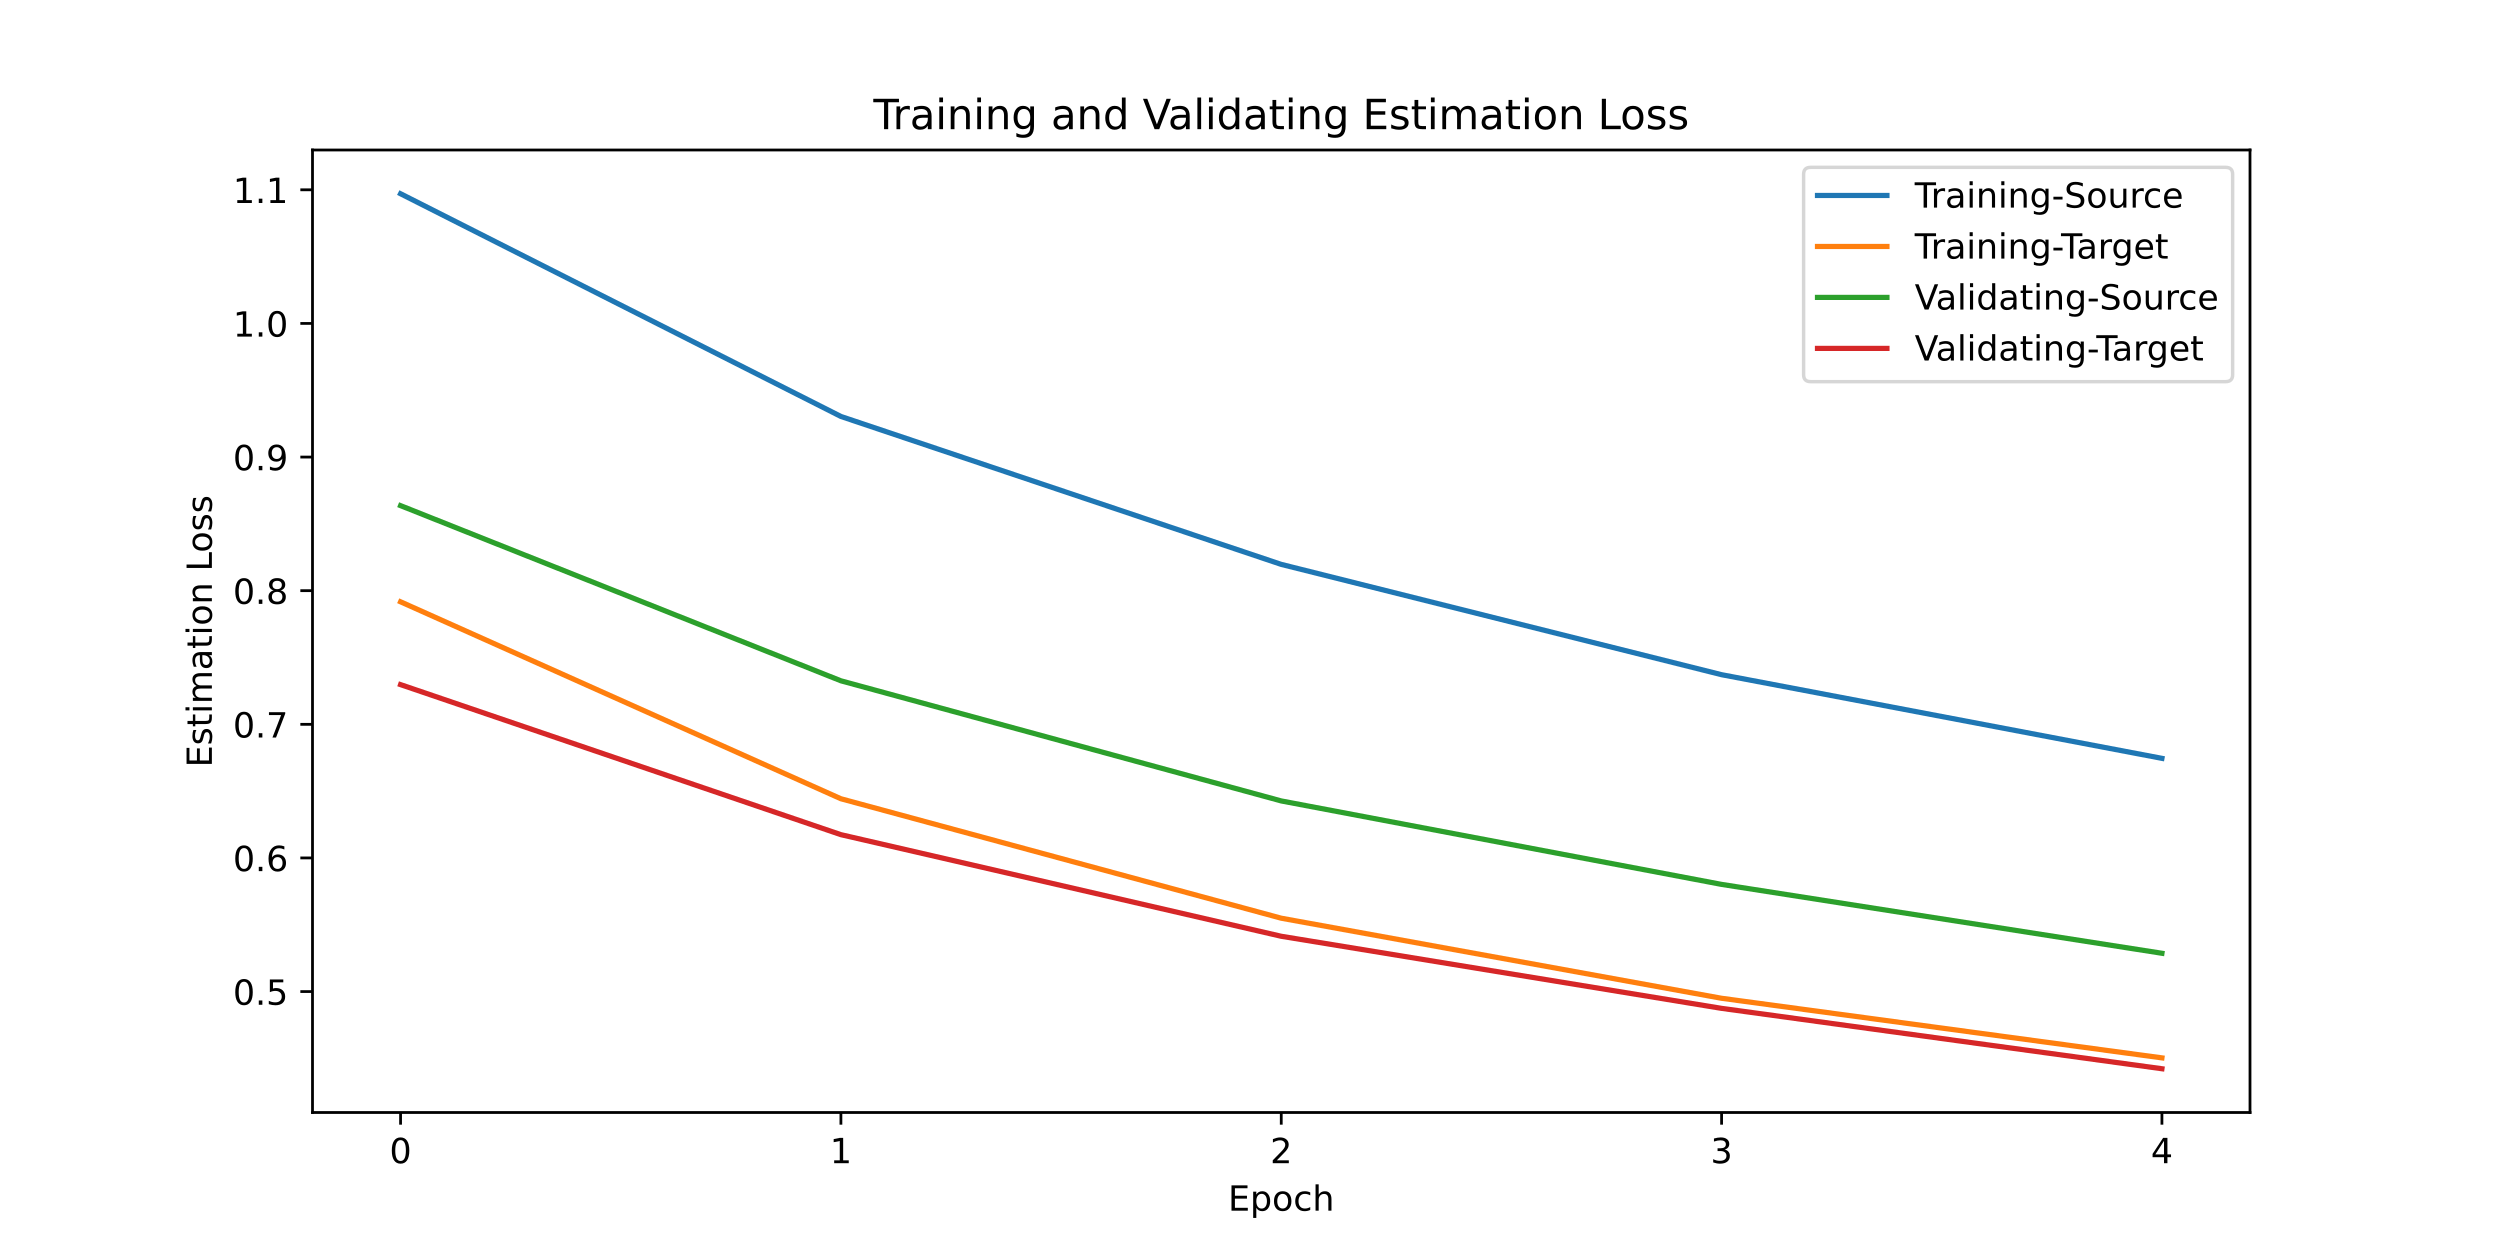
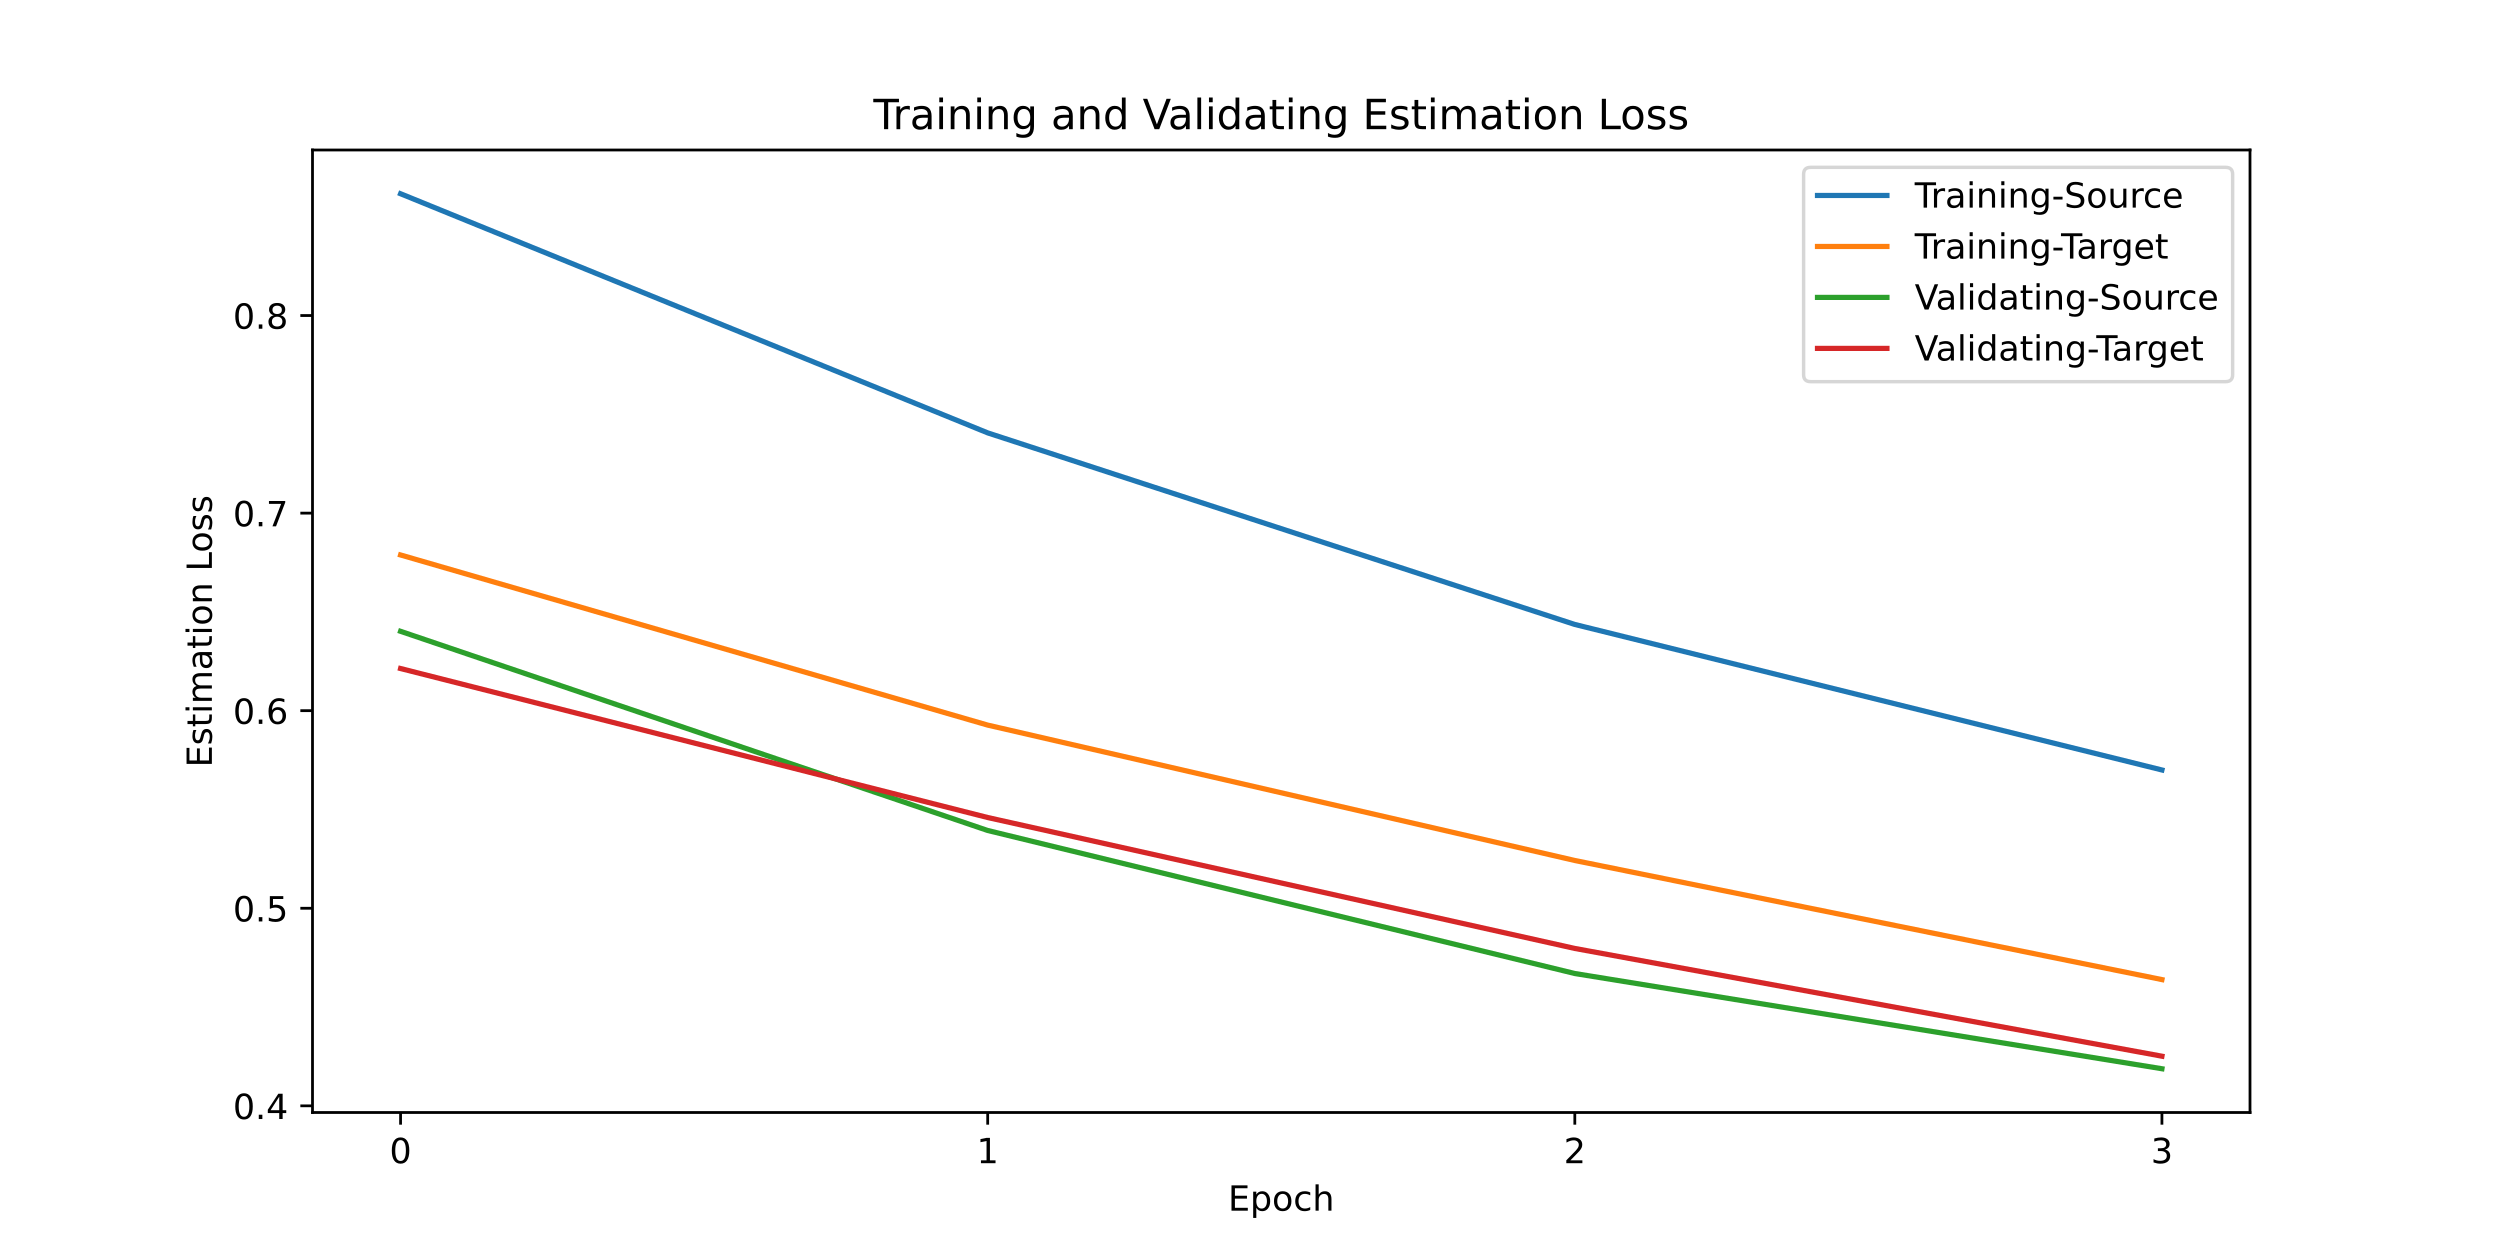
<svg xmlns="http://www.w3.org/2000/svg" xmlns:xlink="http://www.w3.org/1999/xlink" width="720pt" height="360pt" viewBox="0 0 720 360" version="1.1">
  <defs>
    <style type="text/css">*{stroke-linejoin: round; stroke-linecap: butt}</style>
  </defs>
  <g id="figure_1">
    <g id="patch_1">
      <path d="M 0 360  L 720 360  L 720 0  L 0 0  z " style="fill: #ffffff" />
    </g>
    <g id="axes_1">
      <g id="patch_2">
        <path d="M 90 320.4  L 648 320.4  L 648 43.2  L 90 43.2  z " style="fill: #ffffff" />
      </g>
      <g id="matplotlib.axis_1">
        <g id="xtick_1">
          <g id="line2d_1">
            <defs>
-               <path id="m430a8538c3" d="M 0 0  L 0 3.5  " style="stroke: #000000; stroke-width: 0.8" />
-             </defs>
-             <g>
-               <use xlink:href="#m430a8538c3" x="115.364" y="320.4" style="stroke: #000000; stroke-width: 0.8" />
+               <path id="mfe11e1d7d5" d="M 0 0  L 0 3.5  " style="stroke: #000000; stroke-width: 0.8" />
+             </defs>
+             <g>
+               <use xlink:href="#mfe11e1d7d5" x="115.364" y="320.4" style="stroke: #000000; stroke-width: 0.8" />
            </g>
          </g>
          <g id="text_1">
            <g transform="translate(112.1824 334.9984) scale(0.1 -0.1)">
              <defs>
                <path id="DejaVuSans-30" d="M 2034 4250  Q 1547 4250 1301 3770  Q 1056 3291 1056 2328  Q 1056 1369 1301 889  Q 1547 409 2034 409  Q 2525 409 2770 889  Q 3016 1369 3016 2328  Q 3016 3291 2770 3770  Q 2525 4250 2034 4250  z M 2034 4750  Q 2819 4750 3233 4129  Q 3647 3509 3647 2328  Q 3647 1150 3233 529  Q 2819 -91 2034 -91  Q 1250 -91 836 529  Q 422 1150 422 2328  Q 422 3509 836 4129  Q 1250 4750 2034 4750  z " transform="scale(0.015625)" />
              </defs>
              <use xlink:href="#DejaVuSans-30" />
            </g>
          </g>
        </g>
        <g id="xtick_2">
          <g id="line2d_2">
            <g>
-               <use xlink:href="#m430a8538c3" x="242.182" y="320.4" style="stroke: #000000; stroke-width: 0.8" />
+               <use xlink:href="#mfe11e1d7d5" x="284.455" y="320.4" style="stroke: #000000; stroke-width: 0.8" />
            </g>
          </g>
          <g id="text_2">
-             <g transform="translate(239.0006 334.9984) scale(0.1 -0.1)">
+             <g transform="translate(281.2733 334.9984) scale(0.1 -0.1)">
              <defs>
                <path id="DejaVuSans-31" d="M 794 531  L 1825 531  L 1825 4091  L 703 3866  L 703 4441  L 1819 4666  L 2450 4666  L 2450 531  L 3481 531  L 3481 0  L 794 0  L 794 531  z " transform="scale(0.015625)" />
              </defs>
              <use xlink:href="#DejaVuSans-31" />
            </g>
          </g>
        </g>
        <g id="xtick_3">
          <g id="line2d_3">
            <g>
-               <use xlink:href="#m430a8538c3" x="369" y="320.4" style="stroke: #000000; stroke-width: 0.8" />
+               <use xlink:href="#mfe11e1d7d5" x="453.545" y="320.4" style="stroke: #000000; stroke-width: 0.8" />
            </g>
          </g>
          <g id="text_3">
-             <g transform="translate(365.8188 334.9984) scale(0.1 -0.1)">
+             <g transform="translate(450.3642 334.9984) scale(0.1 -0.1)">
              <defs>
                <path id="DejaVuSans-32" d="M 1228 531  L 3431 531  L 3431 0  L 469 0  L 469 531  Q 828 903 1448 1529  Q 2069 2156 2228 2338  Q 2531 2678 2651 2914  Q 2772 3150 2772 3378  Q 2772 3750 2511 3984  Q 2250 4219 1831 4219  Q 1534 4219 1204 4116  Q 875 4013 500 3803  L 500 4441  Q 881 4594 1212 4672  Q 1544 4750 1819 4750  Q 2544 4750 2975 4387  Q 3406 4025 3406 3419  Q 3406 3131 3298 2873  Q 3191 2616 2906 2266  Q 2828 2175 2409 1742  Q 1991 1309 1228 531  z " transform="scale(0.015625)" />
              </defs>
              <use xlink:href="#DejaVuSans-32" />
            </g>
          </g>
        </g>
        <g id="xtick_4">
          <g id="line2d_4">
            <g>
-               <use xlink:href="#m430a8538c3" x="495.818" y="320.4" style="stroke: #000000; stroke-width: 0.8" />
+               <use xlink:href="#mfe11e1d7d5" x="622.636" y="320.4" style="stroke: #000000; stroke-width: 0.8" />
            </g>
          </g>
          <g id="text_4">
-             <g transform="translate(492.6369 334.9984) scale(0.1 -0.1)">
+             <g transform="translate(619.4551 334.9984) scale(0.1 -0.1)">
              <defs>
                <path id="DejaVuSans-33" d="M 2597 2516  Q 3050 2419 3304 2112  Q 3559 1806 3559 1356  Q 3559 666 3084 287  Q 2609 -91 1734 -91  Q 1441 -91 1130 -33  Q 819 25 488 141  L 488 750  Q 750 597 1062 519  Q 1375 441 1716 441  Q 2309 441 2620 675  Q 2931 909 2931 1356  Q 2931 1769 2642 2001  Q 2353 2234 1838 2234  L 1294 2234  L 1294 2753  L 1863 2753  Q 2328 2753 2575 2939  Q 2822 3125 2822 3475  Q 2822 3834 2567 4026  Q 2313 4219 1838 4219  Q 1578 4219 1281 4162  Q 984 4106 628 3988  L 628 4550  Q 988 4650 1302 4700  Q 1616 4750 1894 4750  Q 2613 4750 3031 4423  Q 3450 4097 3450 3541  Q 3450 3153 3228 2886  Q 3006 2619 2597 2516  z " transform="scale(0.015625)" />
              </defs>
              <use xlink:href="#DejaVuSans-33" />
            </g>
          </g>
        </g>
-         <g id="xtick_5">
-           <g id="line2d_5">
-             <g>
-               <use xlink:href="#m430a8538c3" x="622.636" y="320.4" style="stroke: #000000; stroke-width: 0.8" />
-             </g>
-           </g>
-           <g id="text_5">
-             <g transform="translate(619.4551 334.9984) scale(0.1 -0.1)">
-               <defs>
-                 <path id="DejaVuSans-34" d="M 2419 4116  L 825 1625  L 2419 1625  L 2419 4116  z M 2253 4666  L 3047 4666  L 3047 1625  L 3713 1625  L 3713 1100  L 3047 1100  L 3047 0  L 2419 0  L 2419 1100  L 313 1100  L 313 1709  L 2253 4666  z " transform="scale(0.015625)" />
-               </defs>
-               <use xlink:href="#DejaVuSans-34" />
-             </g>
-           </g>
-         </g>
-         <g id="text_6">
+         <g id="text_5">
          <g transform="translate(353.6891 348.6766) scale(0.1 -0.1)">
            <defs>
              <path id="DejaVuSans-45" d="M 628 4666  L 3578 4666  L 3578 4134  L 1259 4134  L 1259 2753  L 3481 2753  L 3481 2222  L 1259 2222  L 1259 531  L 3634 531  L 3634 0  L 628 0  L 628 4666  z " transform="scale(0.015625)" />
              <path id="DejaVuSans-70" d="M 1159 525  L 1159 -1331  L 581 -1331  L 581 3500  L 1159 3500  L 1159 2969  Q 1341 3281 1617 3432  Q 1894 3584 2278 3584  Q 2916 3584 3314 3078  Q 3713 2572 3713 1747  Q 3713 922 3314 415  Q 2916 -91 2278 -91  Q 1894 -91 1617 61  Q 1341 213 1159 525  z M 3116 1747  Q 3116 2381 2855 2742  Q 2594 3103 2138 3103  Q 1681 3103 1420 2742  Q 1159 2381 1159 1747  Q 1159 1113 1420 752  Q 1681 391 2138 391  Q 2594 391 2855 752  Q 3116 1113 3116 1747  z " transform="scale(0.015625)" />
              <path id="DejaVuSans-6f" d="M 1959 3097  Q 1497 3097 1228 2736  Q 959 2375 959 1747  Q 959 1119 1226 758  Q 1494 397 1959 397  Q 2419 397 2687 759  Q 2956 1122 2956 1747  Q 2956 2369 2687 2733  Q 2419 3097 1959 3097  z M 1959 3584  Q 2709 3584 3137 3096  Q 3566 2609 3566 1747  Q 3566 888 3137 398  Q 2709 -91 1959 -91  Q 1206 -91 779 398  Q 353 888 353 1747  Q 353 2609 779 3096  Q 1206 3584 1959 3584  z " transform="scale(0.015625)" />
              <path id="DejaVuSans-63" d="M 3122 3366  L 3122 2828  Q 2878 2963 2633 3030  Q 2388 3097 2138 3097  Q 1578 3097 1268 2742  Q 959 2388 959 1747  Q 959 1106 1268 751  Q 1578 397 2138 397  Q 2388 397 2633 464  Q 2878 531 3122 666  L 3122 134  Q 2881 22 2623 -34  Q 2366 -91 2075 -91  Q 1284 -91 818 406  Q 353 903 353 1747  Q 353 2603 823 3093  Q 1294 3584 2113 3584  Q 2378 3584 2631 3529  Q 2884 3475 3122 3366  z " transform="scale(0.015625)" />
              <path id="DejaVuSans-68" d="M 3513 2113  L 3513 0  L 2938 0  L 2938 2094  Q 2938 2591 2744 2837  Q 2550 3084 2163 3084  Q 1697 3084 1428 2787  Q 1159 2491 1159 1978  L 1159 0  L 581 0  L 581 4863  L 1159 4863  L 1159 2956  Q 1366 3272 1645 3428  Q 1925 3584 2291 3584  Q 2894 3584 3203 3211  Q 3513 2838 3513 2113  z " transform="scale(0.015625)" />
            </defs>
            <use xlink:href="#DejaVuSans-45" />
            <use xlink:href="#DejaVuSans-70" transform="translate(63.18359 0)" />
            <use xlink:href="#DejaVuSans-6f" transform="translate(126.6602 0)" />
            <use xlink:href="#DejaVuSans-63" transform="translate(187.8418 0)" />
            <use xlink:href="#DejaVuSans-68" transform="translate(242.8223 0)" />
          </g>
        </g>
      </g>
      <g id="matplotlib.axis_2">
        <g id="ytick_1">
+           <g id="line2d_5">
+             <defs>
+               <path id="mef2311e9e9" d="M 0 0  L -3.5 0  " style="stroke: #000000; stroke-width: 0.8" />
+             </defs>
+             <g>
+               <use xlink:href="#mef2311e9e9" x="90" y="318.48" style="stroke: #000000; stroke-width: 0.8" />
+             </g>
+           </g>
+           <g id="text_6">
+             <g transform="translate(67.09687 322.2797) scale(0.1 -0.1)">
+               <defs>
+                 <path id="DejaVuSans-2e" d="M 684 794  L 1344 794  L 1344 0  L 684 0  L 684 794  z " transform="scale(0.015625)" />
+                 <path id="DejaVuSans-34" d="M 2419 4116  L 825 1625  L 2419 1625  L 2419 4116  z M 2253 4666  L 3047 4666  L 3047 1625  L 3713 1625  L 3713 1100  L 3047 1100  L 3047 0  L 2419 0  L 2419 1100  L 313 1100  L 313 1709  L 2253 4666  z " transform="scale(0.015625)" />
+               </defs>
+               <use xlink:href="#DejaVuSans-30" />
+               <use xlink:href="#DejaVuSans-2e" transform="translate(63.62305 0)" />
+               <use xlink:href="#DejaVuSans-34" transform="translate(95.41016 0)" />
+             </g>
+           </g>
+         </g>
+         <g id="ytick_2">
          <g id="line2d_6">
-             <defs>
-               <path id="mf5badcfd2b" d="M 0 0  L -3.5 0  " style="stroke: #000000; stroke-width: 0.8" />
-             </defs>
-             <g>
-               <use xlink:href="#mf5badcfd2b" x="90" y="285.573" style="stroke: #000000; stroke-width: 0.8" />
+             <g>
+               <use xlink:href="#mef2311e9e9" x="90" y="261.579" style="stroke: #000000; stroke-width: 0.8" />
            </g>
          </g>
          <g id="text_7">
-             <g transform="translate(67.09687 289.3718) scale(0.1 -0.1)">
-               <defs>
-                 <path id="DejaVuSans-2e" d="M 684 794  L 1344 794  L 1344 0  L 684 0  L 684 794  z " transform="scale(0.015625)" />
+             <g transform="translate(67.09687 265.3786) scale(0.1 -0.1)">
+               <defs>
                <path id="DejaVuSans-35" d="M 691 4666  L 3169 4666  L 3169 4134  L 1269 4134  L 1269 2991  Q 1406 3038 1543 3061  Q 1681 3084 1819 3084  Q 2600 3084 3056 2656  Q 3513 2228 3513 1497  Q 3513 744 3044 326  Q 2575 -91 1722 -91  Q 1428 -91 1123 -41  Q 819 9 494 109  L 494 744  Q 775 591 1075 516  Q 1375 441 1709 441  Q 2250 441 2565 725  Q 2881 1009 2881 1497  Q 2881 1984 2565 2268  Q 2250 2553 1709 2553  Q 1456 2553 1204 2497  Q 953 2441 691 2322  L 691 4666  z " transform="scale(0.015625)" />
              </defs>
              <use xlink:href="#DejaVuSans-30" />
              <use xlink:href="#DejaVuSans-2e" transform="translate(63.62305 0)" />
              <use xlink:href="#DejaVuSans-35" transform="translate(95.41016 0)" />
            </g>
          </g>
        </g>
-         <g id="ytick_2">
+         <g id="ytick_3">
          <g id="line2d_7">
            <g>
-               <use xlink:href="#mf5badcfd2b" x="90" y="247.087" style="stroke: #000000; stroke-width: 0.8" />
+               <use xlink:href="#mef2311e9e9" x="90" y="204.678" style="stroke: #000000; stroke-width: 0.8" />
            </g>
          </g>
          <g id="text_8">
-             <g transform="translate(67.09687 250.8866) scale(0.1 -0.1)">
+             <g transform="translate(67.09687 208.4775) scale(0.1 -0.1)">
              <defs>
                <path id="DejaVuSans-36" d="M 2113 2584  Q 1688 2584 1439 2293  Q 1191 2003 1191 1497  Q 1191 994 1439 701  Q 1688 409 2113 409  Q 2538 409 2786 701  Q 3034 994 3034 1497  Q 3034 2003 2786 2293  Q 2538 2584 2113 2584  z M 3366 4563  L 3366 3988  Q 3128 4100 2886 4159  Q 2644 4219 2406 4219  Q 1781 4219 1451 3797  Q 1122 3375 1075 2522  Q 1259 2794 1537 2939  Q 1816 3084 2150 3084  Q 2853 3084 3261 2657  Q 3669 2231 3669 1497  Q 3669 778 3244 343  Q 2819 -91 2113 -91  Q 1303 -91 875 529  Q 447 1150 447 2328  Q 447 3434 972 4092  Q 1497 4750 2381 4750  Q 2619 4750 2861 4703  Q 3103 4656 3366 4563  z " transform="scale(0.015625)" />
              </defs>
              <use xlink:href="#DejaVuSans-30" />
              <use xlink:href="#DejaVuSans-2e" transform="translate(63.62305 0)" />
              <use xlink:href="#DejaVuSans-36" transform="translate(95.41016 0)" />
            </g>
          </g>
        </g>
-         <g id="ytick_3">
+         <g id="ytick_4">
          <g id="line2d_8">
            <g>
-               <use xlink:href="#mf5badcfd2b" x="90" y="208.602" style="stroke: #000000; stroke-width: 0.8" />
+               <use xlink:href="#mef2311e9e9" x="90" y="147.777" style="stroke: #000000; stroke-width: 0.8" />
            </g>
          </g>
          <g id="text_9">
-             <g transform="translate(67.09687 212.4014) scale(0.1 -0.1)">
+             <g transform="translate(67.09687 151.5763) scale(0.1 -0.1)">
              <defs>
                <path id="DejaVuSans-37" d="M 525 4666  L 3525 4666  L 3525 4397  L 1831 0  L 1172 0  L 2766 4134  L 525 4134  L 525 4666  z " transform="scale(0.015625)" />
              </defs>
              <use xlink:href="#DejaVuSans-30" />
              <use xlink:href="#DejaVuSans-2e" transform="translate(63.62305 0)" />
              <use xlink:href="#DejaVuSans-37" transform="translate(95.41016 0)" />
            </g>
          </g>
        </g>
-         <g id="ytick_4">
+         <g id="ytick_5">
          <g id="line2d_9">
            <g>
-               <use xlink:href="#mf5badcfd2b" x="90" y="170.117" style="stroke: #000000; stroke-width: 0.8" />
+               <use xlink:href="#mef2311e9e9" x="90" y="90.876" style="stroke: #000000; stroke-width: 0.8" />
            </g>
          </g>
          <g id="text_10">
-             <g transform="translate(67.09687 173.9162) scale(0.1 -0.1)">
+             <g transform="translate(67.09687 94.6752) scale(0.1 -0.1)">
              <defs>
                <path id="DejaVuSans-38" d="M 2034 2216  Q 1584 2216 1326 1975  Q 1069 1734 1069 1313  Q 1069 891 1326 650  Q 1584 409 2034 409  Q 2484 409 2743 651  Q 3003 894 3003 1313  Q 3003 1734 2745 1975  Q 2488 2216 2034 2216  z M 1403 2484  Q 997 2584 770 2862  Q 544 3141 544 3541  Q 544 4100 942 4425  Q 1341 4750 2034 4750  Q 2731 4750 3128 4425  Q 3525 4100 3525 3541  Q 3525 3141 3298 2862  Q 3072 2584 2669 2484  Q 3125 2378 3379 2068  Q 3634 1759 3634 1313  Q 3634 634 3220 271  Q 2806 -91 2034 -91  Q 1263 -91 848 271  Q 434 634 434 1313  Q 434 1759 690 2068  Q 947 2378 1403 2484  z M 1172 3481  Q 1172 3119 1398 2916  Q 1625 2713 2034 2713  Q 2441 2713 2670 2916  Q 2900 3119 2900 3481  Q 2900 3844 2670 4047  Q 2441 4250 2034 4250  Q 1625 4250 1398 4047  Q 1172 3844 1172 3481  z " transform="scale(0.015625)" />
              </defs>
              <use xlink:href="#DejaVuSans-30" />
              <use xlink:href="#DejaVuSans-2e" transform="translate(63.62305 0)" />
              <use xlink:href="#DejaVuSans-38" transform="translate(95.41016 0)" />
            </g>
          </g>
        </g>
-         <g id="ytick_5">
-           <g id="line2d_10">
-             <g>
-               <use xlink:href="#mf5badcfd2b" x="90" y="131.632" style="stroke: #000000; stroke-width: 0.8" />
-             </g>
-           </g>
-           <g id="text_11">
-             <g transform="translate(67.09687 135.4311) scale(0.1 -0.1)">
-               <defs>
-                 <path id="DejaVuSans-39" d="M 703 97  L 703 672  Q 941 559 1184 500  Q 1428 441 1663 441  Q 2288 441 2617 861  Q 2947 1281 2994 2138  Q 2813 1869 2534 1725  Q 2256 1581 1919 1581  Q 1219 1581 811 2004  Q 403 2428 403 3163  Q 403 3881 828 4315  Q 1253 4750 1959 4750  Q 2769 4750 3195 4129  Q 3622 3509 3622 2328  Q 3622 1225 3098 567  Q 2575 -91 1691 -91  Q 1453 -91 1209 -44  Q 966 3 703 97  z M 1959 2075  Q 2384 2075 2632 2365  Q 2881 2656 2881 3163  Q 2881 3666 2632 3958  Q 2384 4250 1959 4250  Q 1534 4250 1286 3958  Q 1038 3666 1038 3163  Q 1038 2656 1286 2365  Q 1534 2075 1959 2075  z " transform="scale(0.015625)" />
-               </defs>
-               <use xlink:href="#DejaVuSans-30" />
-               <use xlink:href="#DejaVuSans-2e" transform="translate(63.62305 0)" />
-               <use xlink:href="#DejaVuSans-39" transform="translate(95.41016 0)" />
-             </g>
-           </g>
-         </g>
-         <g id="ytick_6">
-           <g id="line2d_11">
-             <g>
-               <use xlink:href="#mf5badcfd2b" x="90" y="93.147" style="stroke: #000000; stroke-width: 0.8" />
-             </g>
-           </g>
-           <g id="text_12">
-             <g transform="translate(67.09687 96.94586) scale(0.1 -0.1)">
-               <use xlink:href="#DejaVuSans-31" />
-               <use xlink:href="#DejaVuSans-2e" transform="translate(63.62305 0)" />
-               <use xlink:href="#DejaVuSans-30" transform="translate(95.41016 0)" />
-             </g>
-           </g>
-         </g>
-         <g id="ytick_7">
-           <g id="line2d_12">
-             <g>
-               <use xlink:href="#mf5badcfd2b" x="90" y="54.661" style="stroke: #000000; stroke-width: 0.8" />
-             </g>
-           </g>
-           <g id="text_13">
-             <g transform="translate(67.09687 58.46068) scale(0.1 -0.1)">
-               <use xlink:href="#DejaVuSans-31" />
-               <use xlink:href="#DejaVuSans-2e" transform="translate(63.62305 0)" />
-               <use xlink:href="#DejaVuSans-31" transform="translate(95.41016 0)" />
-             </g>
-           </g>
-         </g>
-         <g id="text_14">
+         <g id="text_11">
          <g transform="translate(61.01719 220.9812) rotate(-90) scale(0.1 -0.1)">
            <defs>
              <path id="DejaVuSans-73" d="M 2834 3397  L 2834 2853  Q 2591 2978 2328 3040  Q 2066 3103 1784 3103  Q 1356 3103 1142 2972  Q 928 2841 928 2578  Q 928 2378 1081 2264  Q 1234 2150 1697 2047  L 1894 2003  Q 2506 1872 2764 1633  Q 3022 1394 3022 966  Q 3022 478 2636 193  Q 2250 -91 1575 -91  Q 1294 -91 989 -36  Q 684 19 347 128  L 347 722  Q 666 556 975 473  Q 1284 391 1588 391  Q 1994 391 2212 530  Q 2431 669 2431 922  Q 2431 1156 2273 1281  Q 2116 1406 1581 1522  L 1381 1569  Q 847 1681 609 1914  Q 372 2147 372 2553  Q 372 3047 722 3315  Q 1072 3584 1716 3584  Q 2034 3584 2315 3537  Q 2597 3491 2834 3397  z " transform="scale(0.015625)" />
              <path id="DejaVuSans-74" d="M 1172 4494  L 1172 3500  L 2356 3500  L 2356 3053  L 1172 3053  L 1172 1153  Q 1172 725 1289 603  Q 1406 481 1766 481  L 2356 481  L 2356 0  L 1766 0  Q 1100 0 847 248  Q 594 497 594 1153  L 594 3053  L 172 3053  L 172 3500  L 594 3500  L 594 4494  L 1172 4494  z " transform="scale(0.015625)" />
              <path id="DejaVuSans-69" d="M 603 3500  L 1178 3500  L 1178 0  L 603 0  L 603 3500  z M 603 4863  L 1178 4863  L 1178 4134  L 603 4134  L 603 4863  z " transform="scale(0.015625)" />
              <path id="DejaVuSans-6d" d="M 3328 2828  Q 3544 3216 3844 3400  Q 4144 3584 4550 3584  Q 5097 3584 5394 3201  Q 5691 2819 5691 2113  L 5691 0  L 5113 0  L 5113 2094  Q 5113 2597 4934 2840  Q 4756 3084 4391 3084  Q 3944 3084 3684 2787  Q 3425 2491 3425 1978  L 3425 0  L 2847 0  L 2847 2094  Q 2847 2600 2669 2842  Q 2491 3084 2119 3084  Q 1678 3084 1418 2786  Q 1159 2488 1159 1978  L 1159 0  L 581 0  L 581 3500  L 1159 3500  L 1159 2956  Q 1356 3278 1631 3431  Q 1906 3584 2284 3584  Q 2666 3584 2933 3390  Q 3200 3197 3328 2828  z " transform="scale(0.015625)" />
              <path id="DejaVuSans-61" d="M 2194 1759  Q 1497 1759 1228 1600  Q 959 1441 959 1056  Q 959 750 1161 570  Q 1363 391 1709 391  Q 2188 391 2477 730  Q 2766 1069 2766 1631  L 2766 1759  L 2194 1759  z M 3341 1997  L 3341 0  L 2766 0  L 2766 531  Q 2569 213 2275 61  Q 1981 -91 1556 -91  Q 1019 -91 701 211  Q 384 513 384 1019  Q 384 1609 779 1909  Q 1175 2209 1959 2209  L 2766 2209  L 2766 2266  Q 2766 2663 2505 2880  Q 2244 3097 1772 3097  Q 1472 3097 1187 3025  Q 903 2953 641 2809  L 641 3341  Q 956 3463 1253 3523  Q 1550 3584 1831 3584  Q 2591 3584 2966 3190  Q 3341 2797 3341 1997  z " transform="scale(0.015625)" />
              <path id="DejaVuSans-6e" d="M 3513 2113  L 3513 0  L 2938 0  L 2938 2094  Q 2938 2591 2744 2837  Q 2550 3084 2163 3084  Q 1697 3084 1428 2787  Q 1159 2491 1159 1978  L 1159 0  L 581 0  L 581 3500  L 1159 3500  L 1159 2956  Q 1366 3272 1645 3428  Q 1925 3584 2291 3584  Q 2894 3584 3203 3211  Q 3513 2838 3513 2113  z " transform="scale(0.015625)" />
              <path id="DejaVuSans-20" transform="scale(0.015625)" />
              <path id="DejaVuSans-4c" d="M 628 4666  L 1259 4666  L 1259 531  L 3531 531  L 3531 0  L 628 0  L 628 4666  z " transform="scale(0.015625)" />
            </defs>
            <use xlink:href="#DejaVuSans-45" />
            <use xlink:href="#DejaVuSans-73" transform="translate(63.18359 0)" />
            <use xlink:href="#DejaVuSans-74" transform="translate(115.2832 0)" />
            <use xlink:href="#DejaVuSans-69" transform="translate(154.4922 0)" />
            <use xlink:href="#DejaVuSans-6d" transform="translate(182.2754 0)" />
            <use xlink:href="#DejaVuSans-61" transform="translate(279.6875 0)" />
            <use xlink:href="#DejaVuSans-74" transform="translate(340.9668 0)" />
            <use xlink:href="#DejaVuSans-69" transform="translate(380.1758 0)" />
            <use xlink:href="#DejaVuSans-6f" transform="translate(407.959 0)" />
            <use xlink:href="#DejaVuSans-6e" transform="translate(469.1406 0)" />
            <use xlink:href="#DejaVuSans-20" transform="translate(532.5195 0)" />
            <use xlink:href="#DejaVuSans-4c" transform="translate(564.3066 0)" />
            <use xlink:href="#DejaVuSans-6f" transform="translate(618.2695 0)" />
            <use xlink:href="#DejaVuSans-73" transform="translate(679.4512 0)" />
            <use xlink:href="#DejaVuSans-73" transform="translate(731.5508 0)" />
          </g>
        </g>
      </g>
+       <g id="line2d_10">
+         <path d="M 115.364 55.8  L 284.455 124.67  L 453.545 179.845  L 622.636 221.756  " clip-path="url(#pb7f6c38f83)" style="fill: none; stroke: #1f77b4; stroke-width: 1.5; stroke-linecap: square" />
+       </g>
+       <g id="line2d_11">
+         <path d="M 115.364 159.833  L 284.455 208.831  L 453.545 247.823  L 622.636 282.126  " clip-path="url(#pb7f6c38f83)" style="fill: none; stroke: #ff7f0e; stroke-width: 1.5; stroke-linecap: square" />
+       </g>
+       <g id="line2d_12">
+         <path d="M 115.364 181.821  L 284.455 239.182  L 453.545 280.374  L 622.636 307.8  " clip-path="url(#pb7f6c38f83)" style="fill: none; stroke: #2ca02c; stroke-width: 1.5; stroke-linecap: square" />
+       </g>
      <g id="line2d_13">
-         <path d="M 115.364 55.8  L 242.182 119.942  L 369 162.546  L 495.818 194.314  L 622.636 218.404  " clip-path="url(#pc0b2a85bfa)" style="fill: none; stroke: #1f77b4; stroke-width: 1.5; stroke-linecap: square" />
-       </g>
-       <g id="line2d_14">
-         <path d="M 115.364 173.322  L 242.182 230.042  L 369 264.445  L 495.818 287.507  L 622.636 304.669  " clip-path="url(#pc0b2a85bfa)" style="fill: none; stroke: #ff7f0e; stroke-width: 1.5; stroke-linecap: square" />
-       </g>
-       <g id="line2d_15">
-         <path d="M 115.364 145.624  L 242.182 196.073  L 369 230.671  L 495.818 254.708  L 622.636 274.542  " clip-path="url(#pc0b2a85bfa)" style="fill: none; stroke: #2ca02c; stroke-width: 1.5; stroke-linecap: square" />
-       </g>
-       <g id="line2d_16">
-         <path d="M 115.364 197.173  L 242.182 240.384  L 369 269.648  L 495.818 290.41  L 622.636 307.8  " clip-path="url(#pc0b2a85bfa)" style="fill: none; stroke: #d62728; stroke-width: 1.5; stroke-linecap: square" />
+         <path d="M 115.364 192.538  L 284.455 235.448  L 453.545 273.156  L 622.636 304.186  " clip-path="url(#pb7f6c38f83)" style="fill: none; stroke: #d62728; stroke-width: 1.5; stroke-linecap: square" />
      </g>
      <g id="patch_3">
        <path d="M 90 320.4  L 90 43.2  " style="fill: none; stroke: #000000; stroke-width: 0.8; stroke-linejoin: miter; stroke-linecap: square" />
      </g>
      <g id="patch_4">
        <path d="M 648 320.4  L 648 43.2  " style="fill: none; stroke: #000000; stroke-width: 0.8; stroke-linejoin: miter; stroke-linecap: square" />
      </g>
      <g id="patch_5">
        <path d="M 90 320.4  L 648 320.4  " style="fill: none; stroke: #000000; stroke-width: 0.8; stroke-linejoin: miter; stroke-linecap: square" />
      </g>
      <g id="patch_6">
        <path d="M 90 43.2  L 648 43.2  " style="fill: none; stroke: #000000; stroke-width: 0.8; stroke-linejoin: miter; stroke-linecap: square" />
      </g>
-       <g id="text_15">
+       <g id="text_12">
        <g transform="translate(251.5359 37.2) scale(0.12 -0.12)">
          <defs>
            <path id="DejaVuSans-54" d="M -19 4666  L 3928 4666  L 3928 4134  L 2272 4134  L 2272 0  L 1638 0  L 1638 4134  L -19 4134  L -19 4666  z " transform="scale(0.015625)" />
            <path id="DejaVuSans-72" d="M 2631 2963  Q 2534 3019 2420 3045  Q 2306 3072 2169 3072  Q 1681 3072 1420 2755  Q 1159 2438 1159 1844  L 1159 0  L 581 0  L 581 3500  L 1159 3500  L 1159 2956  Q 1341 3275 1631 3429  Q 1922 3584 2338 3584  Q 2397 3584 2469 3576  Q 2541 3569 2628 3553  L 2631 2963  z " transform="scale(0.015625)" />
            <path id="DejaVuSans-67" d="M 2906 1791  Q 2906 2416 2648 2759  Q 2391 3103 1925 3103  Q 1463 3103 1205 2759  Q 947 2416 947 1791  Q 947 1169 1205 825  Q 1463 481 1925 481  Q 2391 481 2648 825  Q 2906 1169 2906 1791  z M 3481 434  Q 3481 -459 3084 -895  Q 2688 -1331 1869 -1331  Q 1566 -1331 1297 -1286  Q 1028 -1241 775 -1147  L 775 -588  Q 1028 -725 1275 -790  Q 1522 -856 1778 -856  Q 2344 -856 2625 -561  Q 2906 -266 2906 331  L 2906 616  Q 2728 306 2450 153  Q 2172 0 1784 0  Q 1141 0 747 490  Q 353 981 353 1791  Q 353 2603 747 3093  Q 1141 3584 1784 3584  Q 2172 3584 2450 3431  Q 2728 3278 2906 2969  L 2906 3500  L 3481 3500  L 3481 434  z " transform="scale(0.015625)" />
            <path id="DejaVuSans-64" d="M 2906 2969  L 2906 4863  L 3481 4863  L 3481 0  L 2906 0  L 2906 525  Q 2725 213 2448 61  Q 2172 -91 1784 -91  Q 1150 -91 751 415  Q 353 922 353 1747  Q 353 2572 751 3078  Q 1150 3584 1784 3584  Q 2172 3584 2448 3432  Q 2725 3281 2906 2969  z M 947 1747  Q 947 1113 1208 752  Q 1469 391 1925 391  Q 2381 391 2643 752  Q 2906 1113 2906 1747  Q 2906 2381 2643 2742  Q 2381 3103 1925 3103  Q 1469 3103 1208 2742  Q 947 2381 947 1747  z " transform="scale(0.015625)" />
            <path id="DejaVuSans-56" d="M 1831 0  L 50 4666  L 709 4666  L 2188 738  L 3669 4666  L 4325 4666  L 2547 0  L 1831 0  z " transform="scale(0.015625)" />
            <path id="DejaVuSans-6c" d="M 603 4863  L 1178 4863  L 1178 0  L 603 0  L 603 4863  z " transform="scale(0.015625)" />
          </defs>
          <use xlink:href="#DejaVuSans-54" />
          <use xlink:href="#DejaVuSans-72" transform="translate(46.33398 0)" />
          <use xlink:href="#DejaVuSans-61" transform="translate(87.44727 0)" />
          <use xlink:href="#DejaVuSans-69" transform="translate(148.7266 0)" />
          <use xlink:href="#DejaVuSans-6e" transform="translate(176.5098 0)" />
          <use xlink:href="#DejaVuSans-69" transform="translate(239.8887 0)" />
          <use xlink:href="#DejaVuSans-6e" transform="translate(267.6719 0)" />
          <use xlink:href="#DejaVuSans-67" transform="translate(331.0508 0)" />
          <use xlink:href="#DejaVuSans-20" transform="translate(394.5273 0)" />
          <use xlink:href="#DejaVuSans-61" transform="translate(426.3145 0)" />
          <use xlink:href="#DejaVuSans-6e" transform="translate(487.5938 0)" />
          <use xlink:href="#DejaVuSans-64" transform="translate(550.9727 0)" />
          <use xlink:href="#DejaVuSans-20" transform="translate(614.4492 0)" />
          <use xlink:href="#DejaVuSans-56" transform="translate(646.2363 0)" />
          <use xlink:href="#DejaVuSans-61" transform="translate(706.8945 0)" />
          <use xlink:href="#DejaVuSans-6c" transform="translate(768.1738 0)" />
          <use xlink:href="#DejaVuSans-69" transform="translate(795.957 0)" />
          <use xlink:href="#DejaVuSans-64" transform="translate(823.7402 0)" />
          <use xlink:href="#DejaVuSans-61" transform="translate(887.2168 0)" />
          <use xlink:href="#DejaVuSans-74" transform="translate(948.4961 0)" />
          <use xlink:href="#DejaVuSans-69" transform="translate(987.7051 0)" />
          <use xlink:href="#DejaVuSans-6e" transform="translate(1015.488 0)" />
          <use xlink:href="#DejaVuSans-67" transform="translate(1078.867 0)" />
          <use xlink:href="#DejaVuSans-20" transform="translate(1142.344 0)" />
          <use xlink:href="#DejaVuSans-45" transform="translate(1174.131 0)" />
          <use xlink:href="#DejaVuSans-73" transform="translate(1237.314 0)" />
          <use xlink:href="#DejaVuSans-74" transform="translate(1289.414 0)" />
          <use xlink:href="#DejaVuSans-69" transform="translate(1328.623 0)" />
          <use xlink:href="#DejaVuSans-6d" transform="translate(1356.406 0)" />
          <use xlink:href="#DejaVuSans-61" transform="translate(1453.818 0)" />
          <use xlink:href="#DejaVuSans-74" transform="translate(1515.098 0)" />
          <use xlink:href="#DejaVuSans-69" transform="translate(1554.307 0)" />
          <use xlink:href="#DejaVuSans-6f" transform="translate(1582.09 0)" />
          <use xlink:href="#DejaVuSans-6e" transform="translate(1643.271 0)" />
          <use xlink:href="#DejaVuSans-20" transform="translate(1706.65 0)" />
          <use xlink:href="#DejaVuSans-4c" transform="translate(1738.438 0)" />
          <use xlink:href="#DejaVuSans-6f" transform="translate(1792.4 0)" />
          <use xlink:href="#DejaVuSans-73" transform="translate(1853.582 0)" />
          <use xlink:href="#DejaVuSans-73" transform="translate(1905.682 0)" />
        </g>
      </g>
      <g id="legend_1">
        <g id="patch_7">
          <path d="M 521.439 109.912  L 641 109.912  Q 643 109.912 643 107.912  L 643 50.2  Q 643 48.2 641 48.2  L 521.439 48.2  Q 519.439 48.2 519.439 50.2  L 519.439 107.912  Q 519.439 109.912 521.439 109.912  z " style="fill: #ffffff; opacity: 0.8; stroke: #cccccc; stroke-linejoin: miter" />
        </g>
-         <g id="line2d_17">
+         <g id="line2d_14">
          <path d="M 523.439 56.298  L 533.439 56.298  L 543.439 56.298  " style="fill: none; stroke: #1f77b4; stroke-width: 1.5; stroke-linecap: square" />
        </g>
-         <g id="text_16">
+         <g id="text_13">
          <g transform="translate(551.4391 59.79844) scale(0.1 -0.1)">
            <defs>
              <path id="DejaVuSans-2d" d="M 313 2009  L 1997 2009  L 1997 1497  L 313 1497  L 313 2009  z " transform="scale(0.015625)" />
              <path id="DejaVuSans-53" d="M 3425 4513  L 3425 3897  Q 3066 4069 2747 4153  Q 2428 4238 2131 4238  Q 1616 4238 1336 4038  Q 1056 3838 1056 3469  Q 1056 3159 1242 3001  Q 1428 2844 1947 2747  L 2328 2669  Q 3034 2534 3370 2195  Q 3706 1856 3706 1288  Q 3706 609 3251 259  Q 2797 -91 1919 -91  Q 1588 -91 1214 -16  Q 841 59 441 206  L 441 856  Q 825 641 1194 531  Q 1563 422 1919 422  Q 2459 422 2753 634  Q 3047 847 3047 1241  Q 3047 1584 2836 1778  Q 2625 1972 2144 2069  L 1759 2144  Q 1053 2284 737 2584  Q 422 2884 422 3419  Q 422 4038 858 4394  Q 1294 4750 2059 4750  Q 2388 4750 2728 4690  Q 3069 4631 3425 4513  z " transform="scale(0.015625)" />
              <path id="DejaVuSans-75" d="M 544 1381  L 544 3500  L 1119 3500  L 1119 1403  Q 1119 906 1312 657  Q 1506 409 1894 409  Q 2359 409 2629 706  Q 2900 1003 2900 1516  L 2900 3500  L 3475 3500  L 3475 0  L 2900 0  L 2900 538  Q 2691 219 2414 64  Q 2138 -91 1772 -91  Q 1169 -91 856 284  Q 544 659 544 1381  z M 1991 3584  L 1991 3584  z " transform="scale(0.015625)" />
              <path id="DejaVuSans-65" d="M 3597 1894  L 3597 1613  L 953 1613  Q 991 1019 1311 708  Q 1631 397 2203 397  Q 2534 397 2845 478  Q 3156 559 3463 722  L 3463 178  Q 3153 47 2828 -22  Q 2503 -91 2169 -91  Q 1331 -91 842 396  Q 353 884 353 1716  Q 353 2575 817 3079  Q 1281 3584 2069 3584  Q 2775 3584 3186 3129  Q 3597 2675 3597 1894  z M 3022 2063  Q 3016 2534 2758 2815  Q 2500 3097 2075 3097  Q 1594 3097 1305 2825  Q 1016 2553 972 2059  L 3022 2063  z " transform="scale(0.015625)" />
            </defs>
            <use xlink:href="#DejaVuSans-54" />
            <use xlink:href="#DejaVuSans-72" transform="translate(46.33398 0)" />
            <use xlink:href="#DejaVuSans-61" transform="translate(87.44727 0)" />
            <use xlink:href="#DejaVuSans-69" transform="translate(148.7266 0)" />
            <use xlink:href="#DejaVuSans-6e" transform="translate(176.5098 0)" />
            <use xlink:href="#DejaVuSans-69" transform="translate(239.8887 0)" />
            <use xlink:href="#DejaVuSans-6e" transform="translate(267.6719 0)" />
            <use xlink:href="#DejaVuSans-67" transform="translate(331.0508 0)" />
            <use xlink:href="#DejaVuSans-2d" transform="translate(394.5273 0)" />
            <use xlink:href="#DejaVuSans-53" transform="translate(430.6113 0)" />
            <use xlink:href="#DejaVuSans-6f" transform="translate(494.0879 0)" />
            <use xlink:href="#DejaVuSans-75" transform="translate(555.2695 0)" />
            <use xlink:href="#DejaVuSans-72" transform="translate(618.6484 0)" />
            <use xlink:href="#DejaVuSans-63" transform="translate(657.5117 0)" />
            <use xlink:href="#DejaVuSans-65" transform="translate(712.4922 0)" />
          </g>
        </g>
-         <g id="line2d_18">
+         <g id="line2d_15">
          <path d="M 523.439 70.977  L 533.439 70.977  L 543.439 70.977  " style="fill: none; stroke: #ff7f0e; stroke-width: 1.5; stroke-linecap: square" />
        </g>
-         <g id="text_17">
+         <g id="text_14">
          <g transform="translate(551.4391 74.47656) scale(0.1 -0.1)">
            <use xlink:href="#DejaVuSans-54" />
            <use xlink:href="#DejaVuSans-72" transform="translate(46.33398 0)" />
            <use xlink:href="#DejaVuSans-61" transform="translate(87.44727 0)" />
            <use xlink:href="#DejaVuSans-69" transform="translate(148.7266 0)" />
            <use xlink:href="#DejaVuSans-6e" transform="translate(176.5098 0)" />
            <use xlink:href="#DejaVuSans-69" transform="translate(239.8887 0)" />
            <use xlink:href="#DejaVuSans-6e" transform="translate(267.6719 0)" />
            <use xlink:href="#DejaVuSans-67" transform="translate(331.0508 0)" />
            <use xlink:href="#DejaVuSans-2d" transform="translate(394.5273 0)" />
            <use xlink:href="#DejaVuSans-54" transform="translate(421.4863 0)" />
            <use xlink:href="#DejaVuSans-61" transform="translate(466.0703 0)" />
            <use xlink:href="#DejaVuSans-72" transform="translate(527.3496 0)" />
            <use xlink:href="#DejaVuSans-67" transform="translate(566.7129 0)" />
            <use xlink:href="#DejaVuSans-65" transform="translate(630.1895 0)" />
            <use xlink:href="#DejaVuSans-74" transform="translate(691.7129 0)" />
          </g>
        </g>
-         <g id="line2d_19">
+         <g id="line2d_16">
          <path d="M 523.439 85.655  L 533.439 85.655  L 543.439 85.655  " style="fill: none; stroke: #2ca02c; stroke-width: 1.5; stroke-linecap: square" />
        </g>
-         <g id="text_18">
+         <g id="text_15">
          <g transform="translate(551.4391 89.15469) scale(0.1 -0.1)">
            <use xlink:href="#DejaVuSans-56" />
            <use xlink:href="#DejaVuSans-61" transform="translate(60.6582 0)" />
            <use xlink:href="#DejaVuSans-6c" transform="translate(121.9375 0)" />
            <use xlink:href="#DejaVuSans-69" transform="translate(149.7207 0)" />
            <use xlink:href="#DejaVuSans-64" transform="translate(177.5039 0)" />
            <use xlink:href="#DejaVuSans-61" transform="translate(240.9805 0)" />
            <use xlink:href="#DejaVuSans-74" transform="translate(302.2598 0)" />
            <use xlink:href="#DejaVuSans-69" transform="translate(341.4688 0)" />
            <use xlink:href="#DejaVuSans-6e" transform="translate(369.252 0)" />
            <use xlink:href="#DejaVuSans-67" transform="translate(432.6309 0)" />
            <use xlink:href="#DejaVuSans-2d" transform="translate(496.1074 0)" />
            <use xlink:href="#DejaVuSans-53" transform="translate(532.1914 0)" />
            <use xlink:href="#DejaVuSans-6f" transform="translate(595.668 0)" />
            <use xlink:href="#DejaVuSans-75" transform="translate(656.8496 0)" />
            <use xlink:href="#DejaVuSans-72" transform="translate(720.2285 0)" />
            <use xlink:href="#DejaVuSans-63" transform="translate(759.0918 0)" />
            <use xlink:href="#DejaVuSans-65" transform="translate(814.0723 0)" />
          </g>
        </g>
-         <g id="line2d_20">
+         <g id="line2d_17">
          <path d="M 523.439 100.333  L 533.439 100.333  L 543.439 100.333  " style="fill: none; stroke: #d62728; stroke-width: 1.5; stroke-linecap: square" />
        </g>
-         <g id="text_19">
+         <g id="text_16">
          <g transform="translate(551.4391 103.8328) scale(0.1 -0.1)">
            <use xlink:href="#DejaVuSans-56" />
            <use xlink:href="#DejaVuSans-61" transform="translate(60.6582 0)" />
            <use xlink:href="#DejaVuSans-6c" transform="translate(121.9375 0)" />
            <use xlink:href="#DejaVuSans-69" transform="translate(149.7207 0)" />
            <use xlink:href="#DejaVuSans-64" transform="translate(177.5039 0)" />
            <use xlink:href="#DejaVuSans-61" transform="translate(240.9805 0)" />
            <use xlink:href="#DejaVuSans-74" transform="translate(302.2598 0)" />
            <use xlink:href="#DejaVuSans-69" transform="translate(341.4688 0)" />
            <use xlink:href="#DejaVuSans-6e" transform="translate(369.252 0)" />
            <use xlink:href="#DejaVuSans-67" transform="translate(432.6309 0)" />
            <use xlink:href="#DejaVuSans-2d" transform="translate(496.1074 0)" />
            <use xlink:href="#DejaVuSans-54" transform="translate(523.0664 0)" />
            <use xlink:href="#DejaVuSans-61" transform="translate(567.6504 0)" />
            <use xlink:href="#DejaVuSans-72" transform="translate(628.9297 0)" />
            <use xlink:href="#DejaVuSans-67" transform="translate(668.293 0)" />
            <use xlink:href="#DejaVuSans-65" transform="translate(731.7695 0)" />
            <use xlink:href="#DejaVuSans-74" transform="translate(793.293 0)" />
          </g>
        </g>
      </g>
    </g>
  </g>
  <defs>
-     <clipPath id="pc0b2a85bfa">
+     <clipPath id="pb7f6c38f83">
      <rect x="90" y="43.2" width="558" height="277.2" />
    </clipPath>
  </defs>
</svg>
